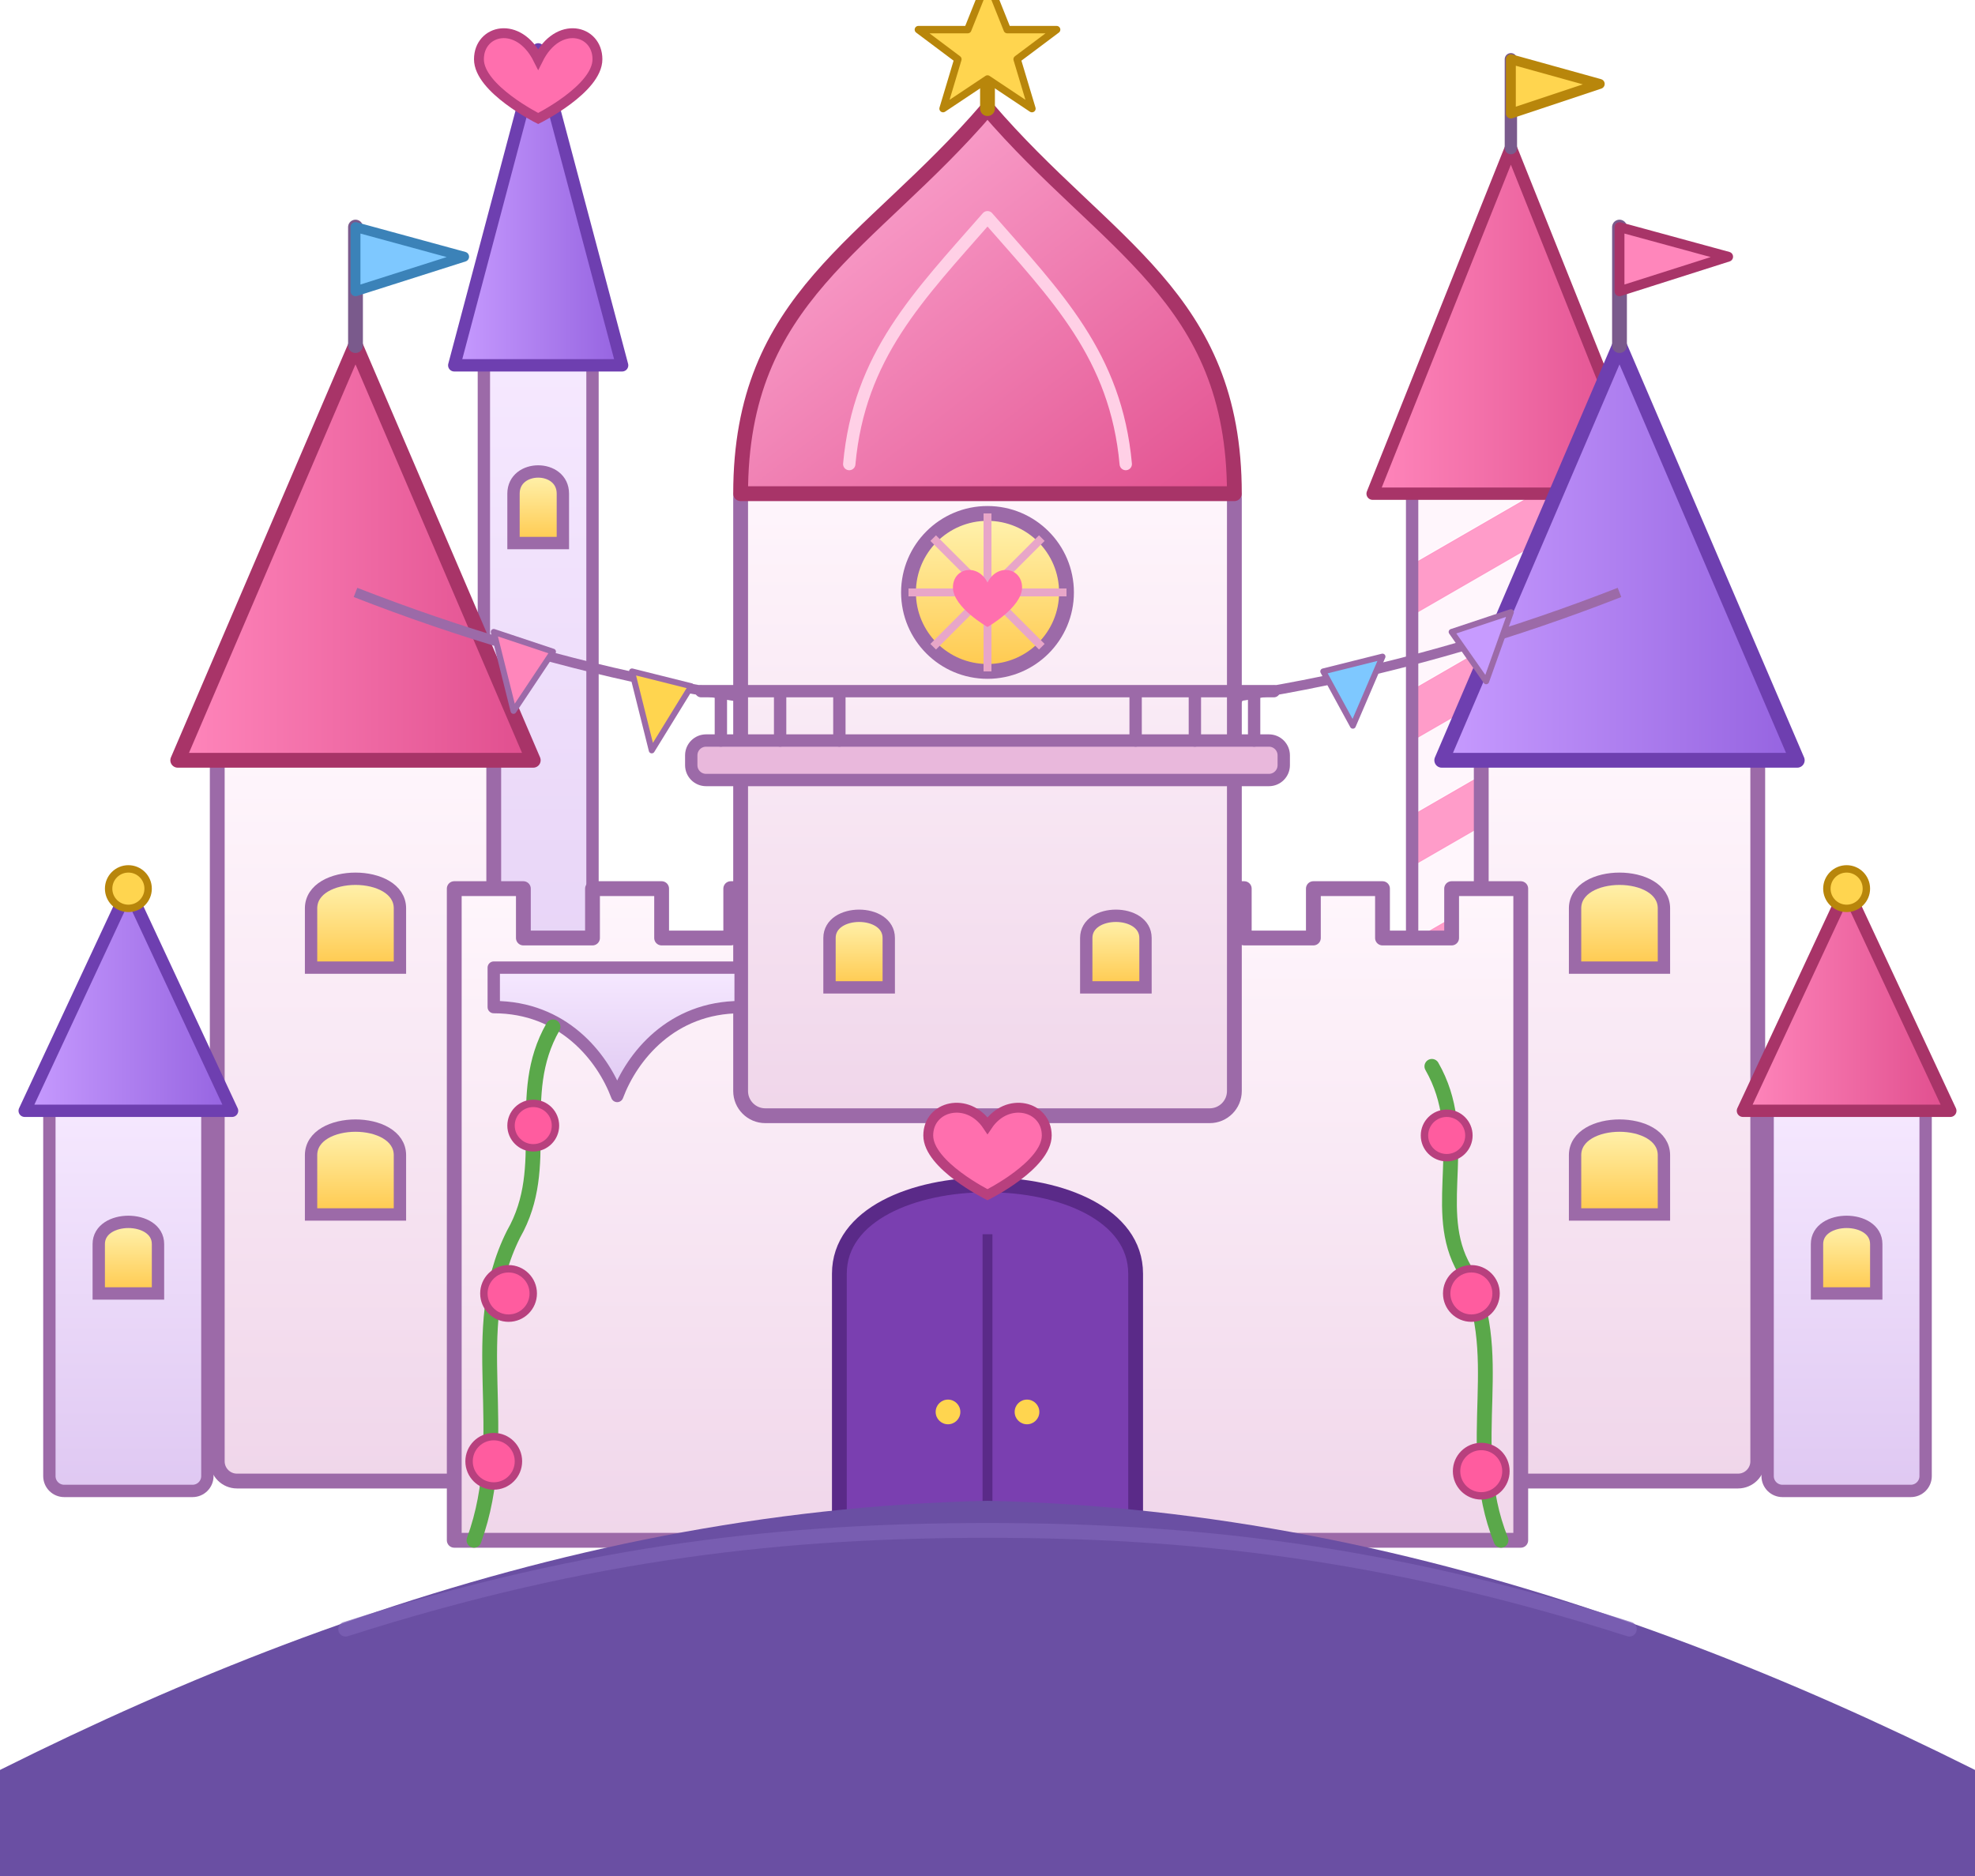
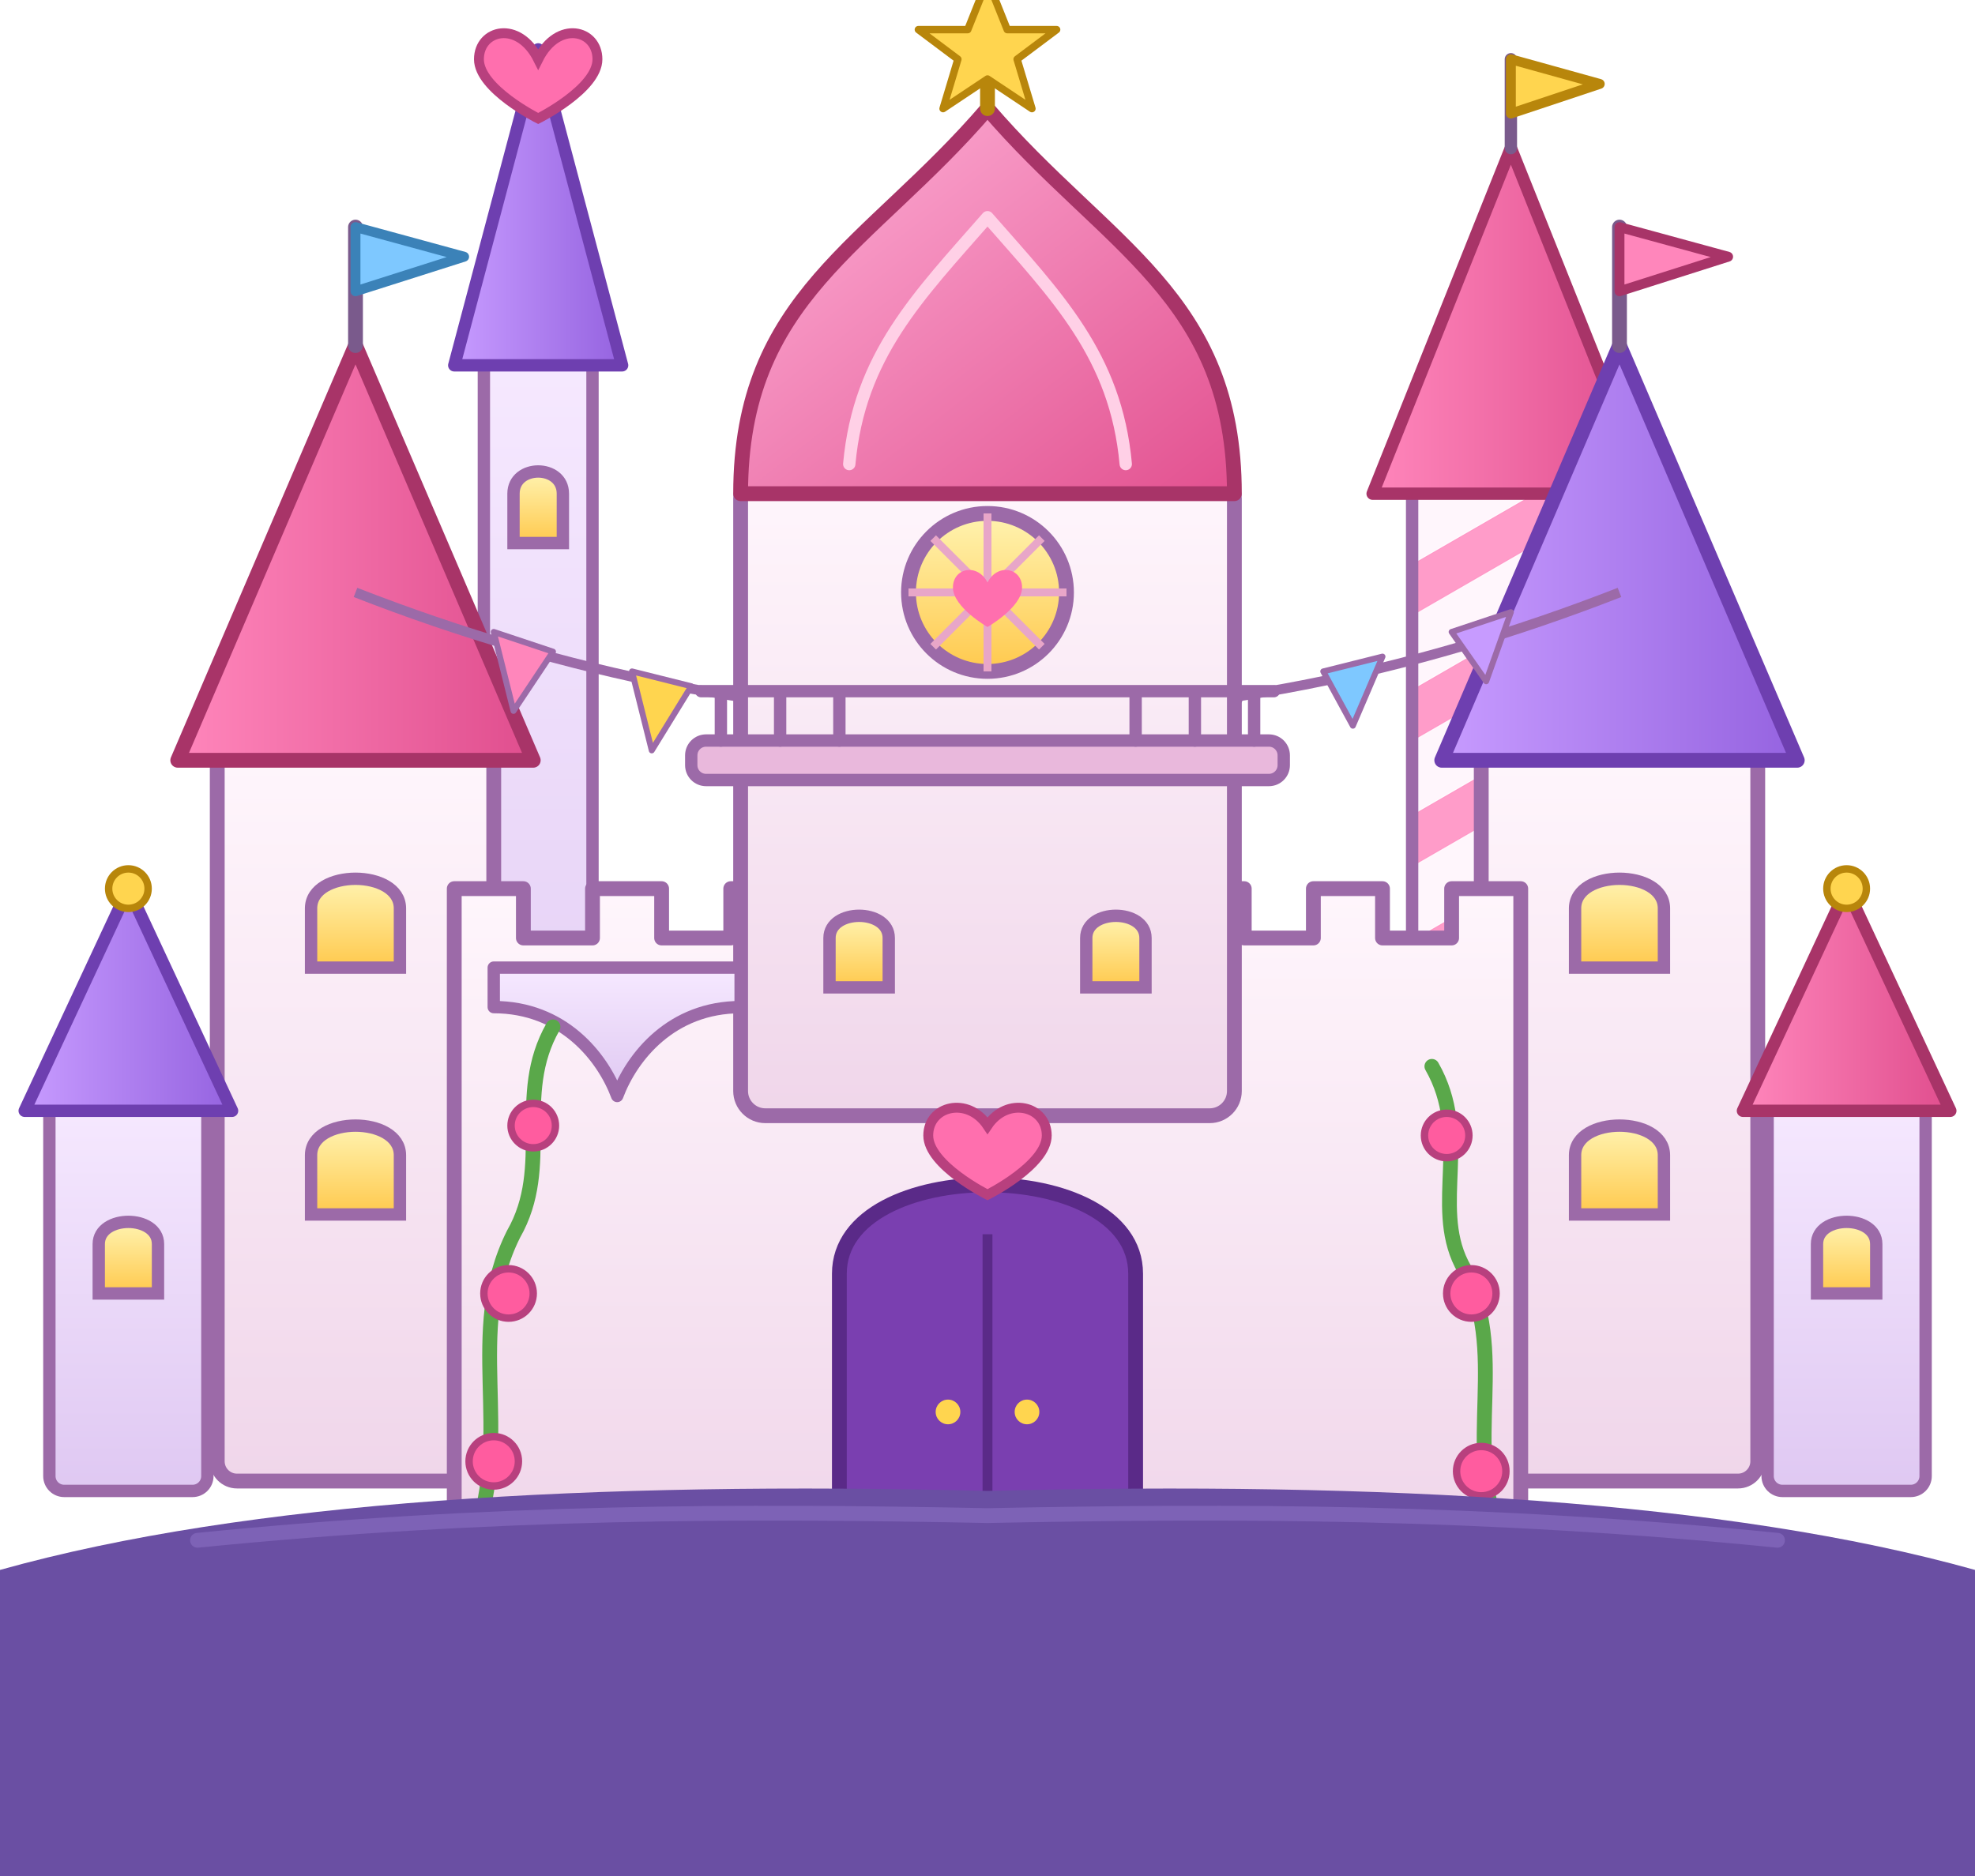
- <svg xmlns="http://www.w3.org/2000/svg" viewBox="0 0 400 380" overflow="visible">
+ <svg xmlns="http://www.w3.org/2000/svg" viewBox="0 0 400 380">
  <defs>
    <linearGradient id="ks-muur" x1="0" y1="0" x2="0" y2="1">
      <stop offset="0" stop-color="#fff6fc" />
      <stop offset="1" stop-color="#f0d6ea" />
    </linearGradient>
    <linearGradient id="ks-muur2" x1="0" y1="0" x2="0" y2="1">
      <stop offset="0" stop-color="#f6e9ff" />
      <stop offset="1" stop-color="#dfc8f2" />
    </linearGradient>
    <linearGradient id="ks-dak" x1="0" y1="0" x2="1" y2="0">
      <stop offset="0" stop-color="#ff86bb" />
      <stop offset="1" stop-color="#e04e8e" />
    </linearGradient>
    <linearGradient id="ks-dak2" x1="0" y1="0" x2="1" y2="0">
      <stop offset="0" stop-color="#c79bff" />
      <stop offset="1" stop-color="#9563e0" />
    </linearGradient>
    <linearGradient id="ks-koepel" x1="0" y1="0" x2="1" y2="1">
      <stop offset="0" stop-color="#ffb3d9" />
      <stop offset="1" stop-color="#e2508f" />
    </linearGradient>
    <linearGradient id="ks-raam" x1="0" y1="0" x2="0" y2="1">
      <stop offset="0" stop-color="#fff3b0" />
      <stop offset="1" stop-color="#ffc94d" />
    </linearGradient>
    <pattern id="ks-snoep" width="22" height="22" patternUnits="userSpaceOnUse" patternTransform="rotate(-30)">
      <rect width="22" height="22" fill="#fff6fc" />
      <rect width="22" height="9" fill="#ff9cc9" />
    </pattern>
  </defs>
  <rect x="98" y="70" width="22" height="200" fill="url(#ks-muur2)" stroke="#9c6aa8" stroke-width="2.5" />
  <path d="M92 74 L109 10 L126 74 Z" fill="url(#ks-dak2)" stroke="#6e3fb0" stroke-width="2.5" stroke-linejoin="round" />
  <path d="M109 12 C105 4 97 6 97 12 C97 18 109 24 109 24 C109 24 121 18 121 12 C121 6 113 4 109 12 Z" fill="#ff6fae" stroke="#b8407e" stroke-width="2" />
  <rect x="286" y="96" width="40" height="190" fill="url(#ks-snoep)" stroke="#9c6aa8" stroke-width="2.5" />
  <path d="M278 100 L306 30 L334 100 Z" fill="url(#ks-dak)" stroke="#a83468" stroke-width="2.5" stroke-linejoin="round" />
  <path d="M306 30 L306 12" stroke="#7a5a8c" stroke-width="2.5" stroke-linecap="round" />
  <path d="M306 12 L324 17 L306 23 Z" fill="#ffd54f" stroke="#b8860b" stroke-width="2" stroke-linejoin="round" />
  <rect x="44" y="150" width="56" height="150" rx="4" fill="url(#ks-muur)" stroke="#9c6aa8" stroke-width="3" />
  <path d="M36 154 L72 70 L108 154 Z" fill="url(#ks-dak)" stroke="#a83468" stroke-width="3" stroke-linejoin="round" />
  <path d="M72 70 L72 46" stroke="#7a5a8c" stroke-width="3" stroke-linecap="round" />
  <path d="M72 46 L94 52 L72 59 Z" fill="#7ec8ff" stroke="#3b82b8" stroke-width="2" stroke-linejoin="round" />
  <rect x="300" y="150" width="56" height="150" rx="4" fill="url(#ks-muur)" stroke="#9c6aa8" stroke-width="3" />
  <path d="M292 154 L328 70 L364 154 Z" fill="url(#ks-dak2)" stroke="#6e3fb0" stroke-width="3" stroke-linejoin="round" />
  <path d="M328 70 L328 46" stroke="#7a5a8c" stroke-width="3" stroke-linecap="round" />
  <path d="M328 46 L350 52 L328 59 Z" fill="#ff86bb" stroke="#a83468" stroke-width="2" stroke-linejoin="round" />
  <rect x="10" y="222" width="32" height="80" rx="3" fill="url(#ks-muur2)" stroke="#9c6aa8" stroke-width="2.5" />
  <path d="M5 225 L26 180 L47 225 Z" fill="url(#ks-dak2)" stroke="#6e3fb0" stroke-width="2.5" stroke-linejoin="round" />
  <circle cx="26" cy="180" r="4" fill="#ffd54f" stroke="#b8860b" stroke-width="1.5" />
  <rect x="358" y="222" width="32" height="80" rx="3" fill="url(#ks-muur2)" stroke="#9c6aa8" stroke-width="2.5" />
  <path d="M353 225 L374 180 L395 225 Z" fill="url(#ks-dak)" stroke="#a83468" stroke-width="2.5" stroke-linejoin="round" />
  <circle cx="374" cy="180" r="4" fill="#ffd54f" stroke="#b8860b" stroke-width="1.5" />
  <path d="M72 120 Q200 170 328 120" fill="none" stroke="#9c6aa8" stroke-width="2" />
  <g stroke="#9c6aa8" stroke-width="1.2" stroke-linejoin="round">
    <path d="M100 128 L112 132 L104 144 Z" fill="#ff86bb" />
    <path d="M128 136 L140 139 L132 152 Z" fill="#ffd54f" />
    <path d="M156 141 L168 143 L160 156 Z" fill="#7ec8ff" />
    <path d="M184 144 L196 145 L189 158 Z" fill="#c79bff" />
    <path d="M212 144 L224 144 L217 157 Z" fill="#ff86bb" />
    <path d="M240 141 L252 140 L245 153 Z" fill="#ffd54f" />
    <path d="M268 136 L280 133 L274 147 Z" fill="#7ec8ff" />
    <path d="M294 128 L306 124 L301 138 Z" fill="#c79bff" />
  </g>
  <path d="M92 196 L92 180 L106 180 L106 190 L120 190 L120 180 L134 180 L134 190 L148 190 L148 180 L252 180 L252 190 L266 190 L266 180 L280 180 L280 190 L294 190 L294 180 L308 180 L308 196 L308 312 L92 312 Z" fill="url(#ks-muur)" stroke="#9c6aa8" stroke-width="3" stroke-linejoin="round" />
  <rect x="150" y="96" width="100" height="130" rx="5" fill="url(#ks-muur)" stroke="#9c6aa8" stroke-width="3" />
  <rect x="140" y="150" width="120" height="8" rx="3" fill="#e9b8dc" stroke="#9c6aa8" stroke-width="2.5" />
  <path d="M146 150 L146 140 M158 150 L158 140 M170 150 L170 140 M230 150 L230 140 M242 150 L242 140 M254 150 L254 140 M142 140 L258 140" stroke="#9c6aa8" stroke-width="2.5" stroke-linecap="round" />
  <path d="M150 100 C150 60 176 50 200 22 C224 50 250 60 250 100 Z" fill="url(#ks-koepel)" stroke="#a83468" stroke-width="3" stroke-linejoin="round" />
  <path d="M172 94 C174 72 186 60 200 44 M228 94 C226 72 214 60 200 44" fill="none" stroke="#ffd0e6" stroke-width="2.5" stroke-linecap="round" />
  <path d="M200 22 L200 6" stroke="#b8860b" stroke-width="3" stroke-linecap="round" />
  <path d="M200 -4 L204 6 L214 6 L206 12 L209 22 L200 16 L191 22 L194 12 L186 6 L196 6 Z" fill="#ffd54f" stroke="#b8860b" stroke-width="1.5" stroke-linejoin="round" />
  <circle cx="200" cy="120" r="16" fill="url(#ks-raam)" stroke="#9c6aa8" stroke-width="3" />
  <path d="M200 104 L200 136 M184 120 L216 120 M189 109 L211 131 M211 109 L189 131" stroke="#e8a6c8" stroke-width="1.6" />
  <path d="M200 118 C198 114 193 115 193 119 C193 123 200 127 200 127 C200 127 207 123 207 119 C207 115 202 114 200 118 Z" fill="#ff6fae" />
  <path d="M100 196 L150 196 L150 204 C136 204 128 214 125 222 C122 214 114 204 100 204 Z" fill="url(#ks-muur2)" stroke="#9c6aa8" stroke-width="2.5" stroke-linejoin="round" />
  <g stroke="#9c6aa8" stroke-width="2.5">
    <path class="raam" d="M63 196 L63 184 C63 176 81 176 81 184 L81 196 Z" fill="url(#ks-raam)" />
    <path class="raam" d="M63 246 L63 234 C63 226 81 226 81 234 L81 246 Z" fill="url(#ks-raam)" />
    <path class="raam" d="M319 196 L319 184 C319 176 337 176 337 184 L337 196 Z" fill="url(#ks-raam)" />
    <path class="raam" d="M319 246 L319 234 C319 226 337 226 337 234 L337 246 Z" fill="url(#ks-raam)" />
    <path class="raam" d="M168 200 L168 190 C168 184 180 184 180 190 L180 200 Z" fill="url(#ks-raam)" />
    <path class="raam" d="M220 200 L220 190 C220 184 232 184 232 190 L232 200 Z" fill="url(#ks-raam)" />
    <path class="raam" d="M104 110 L104 100 C104 94 114 94 114 100 L114 110 Z" fill="url(#ks-raam)" />
    <path class="raam" d="M20 262 L20 252 C20 246 32 246 32 252 L32 262 Z" fill="url(#ks-raam)" />
    <path class="raam" d="M368 262 L368 252 C368 246 380 246 380 252 L380 262 Z" fill="url(#ks-raam)" />
  </g>
  <path d="M170 312 L170 258 C170 234 230 234 230 258 L230 312 Z" fill="#7a3fb0" stroke="#5a2a88" stroke-width="3" />
  <path d="M200 250 C200 250 200 312 200 312" stroke="#5a2a88" stroke-width="2" />
  <circle cx="192" cy="286" r="2.5" fill="#ffd54f" />
  <circle cx="208" cy="286" r="2.5" fill="#ffd54f" />
  <path d="M200 228 C196 222 188 224 188 230 C188 236 200 242 200 242 C200 242 212 236 212 230 C212 224 204 222 200 228 Z" fill="#ff6fae" stroke="#b8407e" stroke-width="2" />
  <path d="M160 312 L240 312 L246 322 L154 322 Z" fill="#e9d4f0" stroke="#9c6aa8" stroke-width="2.5" stroke-linejoin="round" />
  <path d="M96 312 C104 290 94 270 104 250 C112 236 104 222 112 208" fill="none" stroke="#5aa84a" stroke-width="3" stroke-linecap="round" />
  <path d="M304 312 C296 292 306 274 296 256 C290 244 298 230 290 216" fill="none" stroke="#5aa84a" stroke-width="3" stroke-linecap="round" />
  <g fill="#ff5c9f" stroke="#b8407e" stroke-width="1.5">
    <circle cx="100" cy="296" r="5" />
    <circle cx="103" cy="262" r="5" />
    <circle cx="108" cy="228" r="4.5" />
    <circle cx="300" cy="298" r="5" />
    <circle cx="298" cy="262" r="5" />
    <circle cx="293" cy="230" r="4.5" />
  </g>
-   <path d="M-40 380 C30 340 110 306 200 304 C290 306 370 340 440 380 Z" fill="#6a4fa3" />
-   <path d="M70 330 C120 314 160 310 200 310 C240 310 280 314 330 330" fill="none" stroke="#7d62b6" stroke-width="3" stroke-linecap="round" opacity="0.7" />
+   <path d="M0 380 L0 318 C50 304 120 300 200 302 C280 300 350 304 400 318 L400 380 Z" fill="#6a4fa3" />
+   <path d="M40 312 C100 306 150 306 200 307 C250 306 300 306 360 312" fill="none" stroke="#7d62b6" stroke-width="3" stroke-linecap="round" />
</svg>
